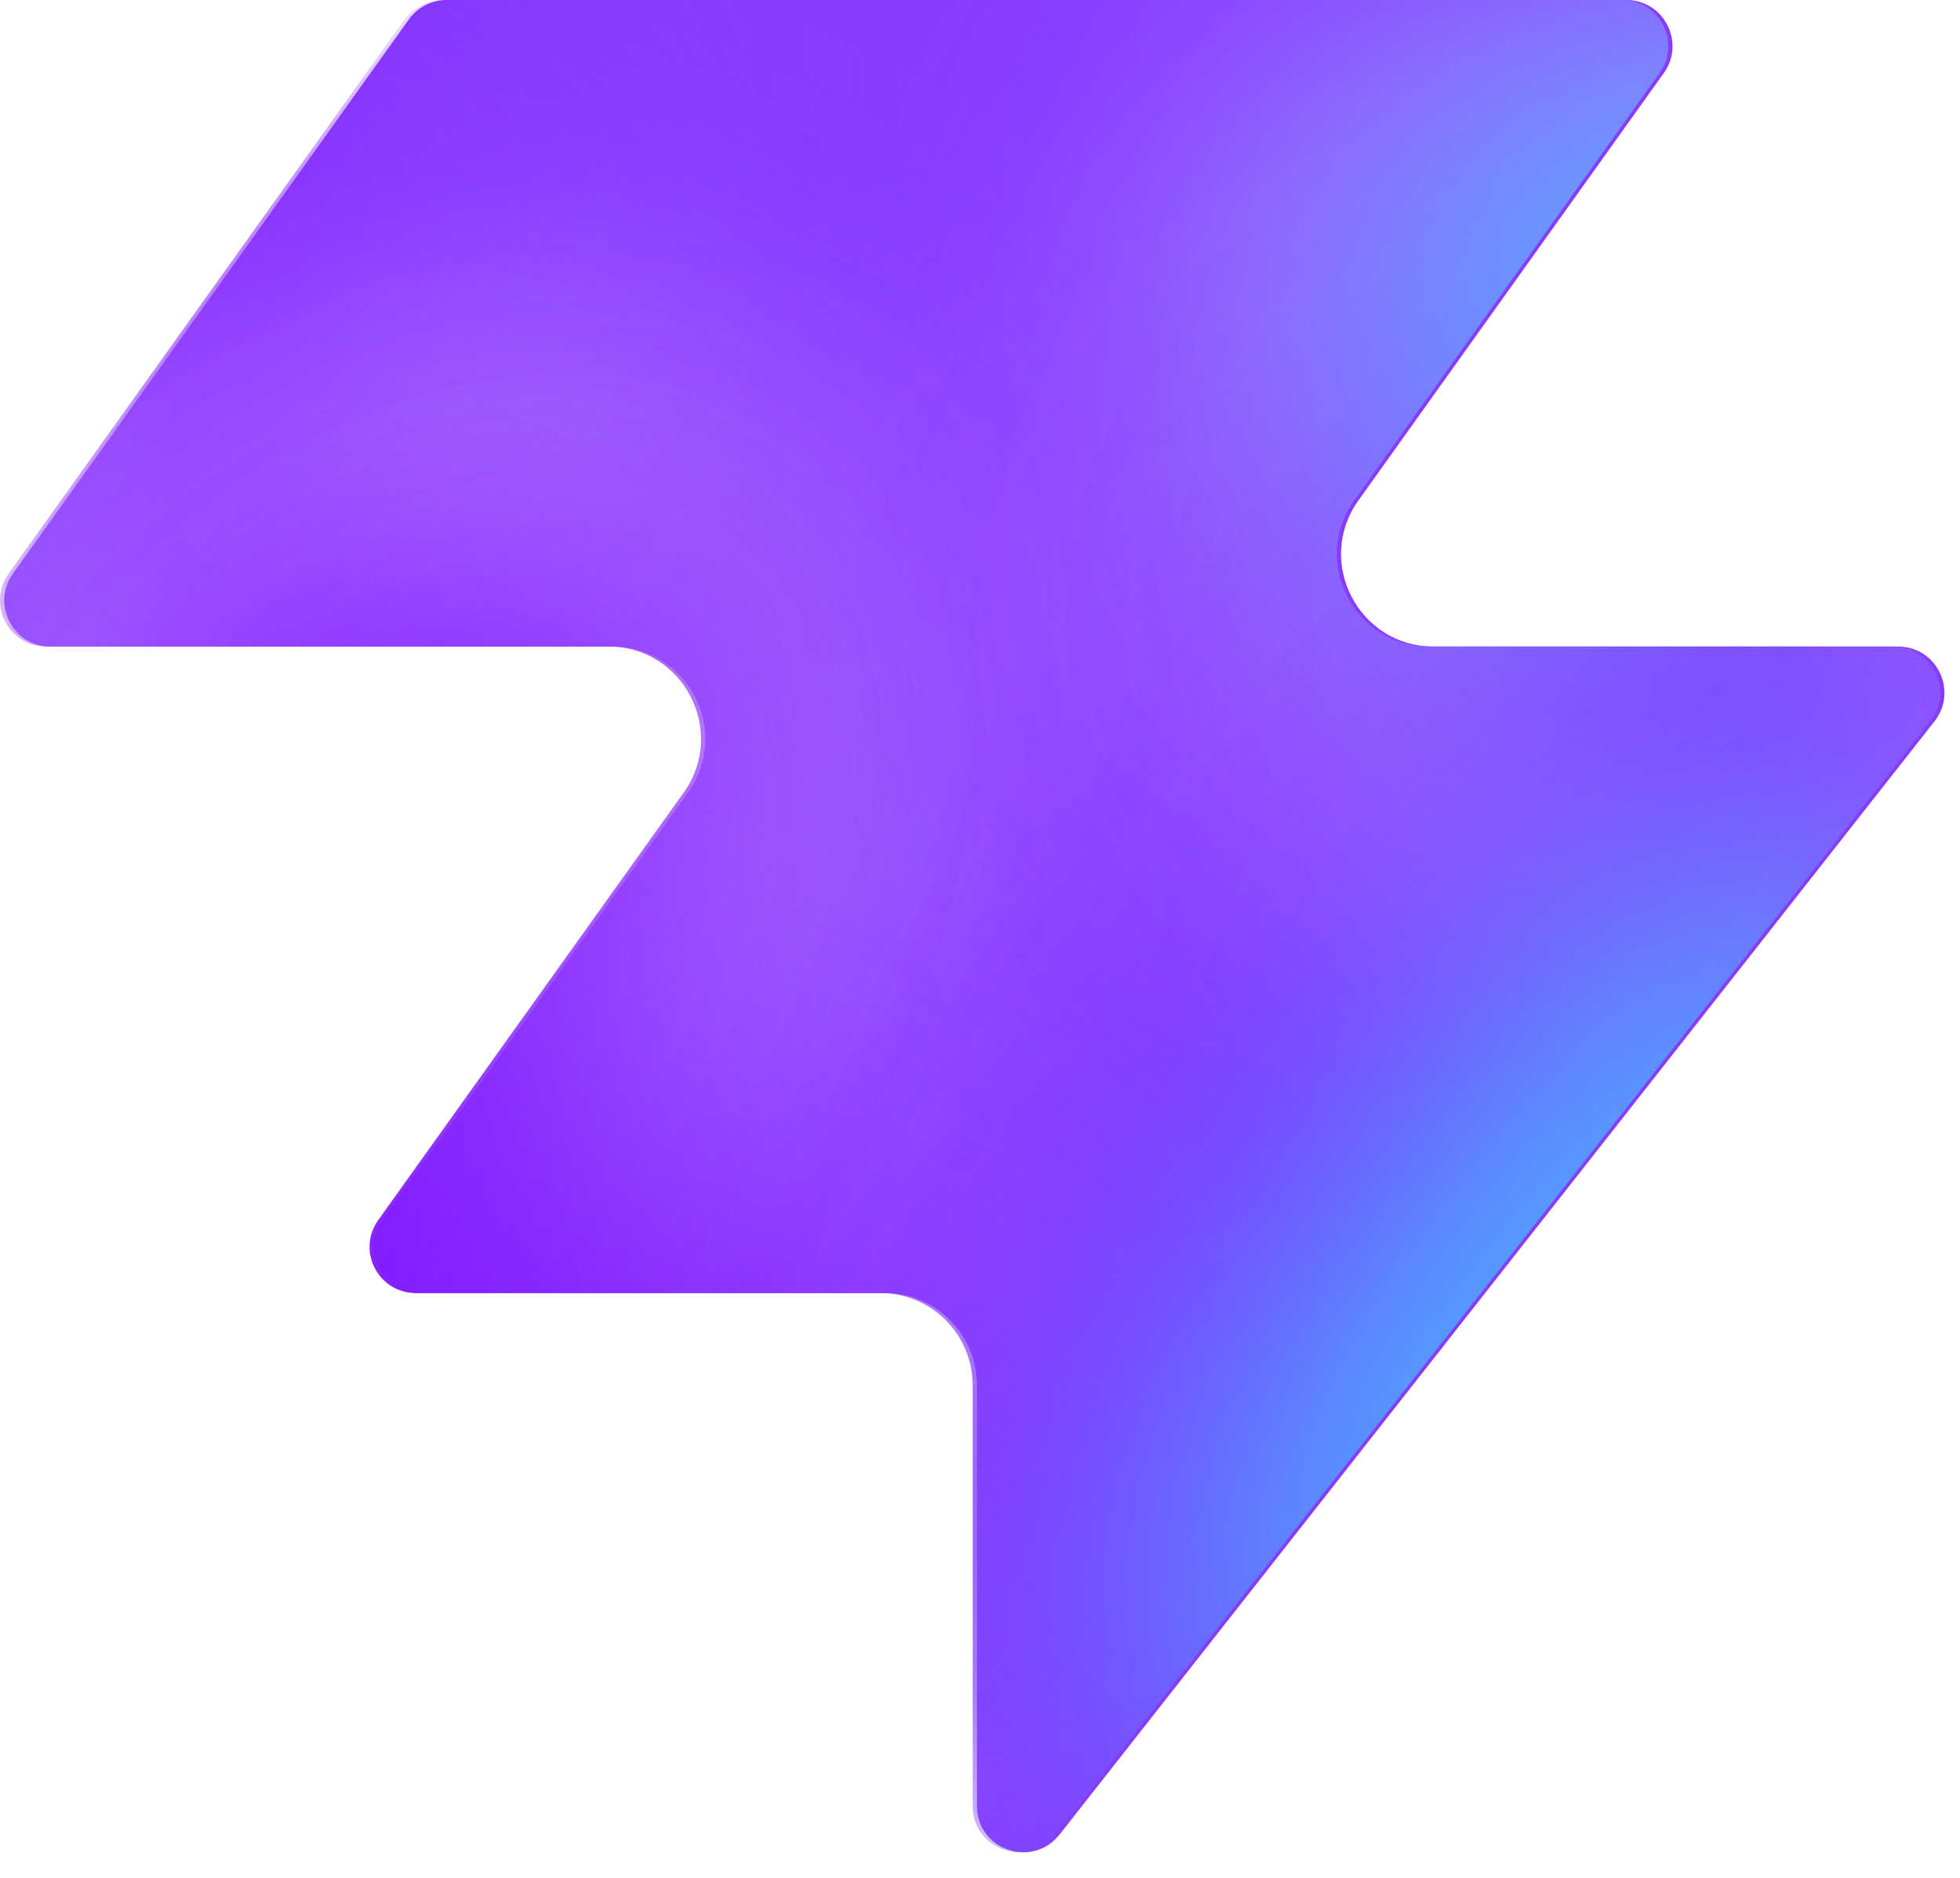
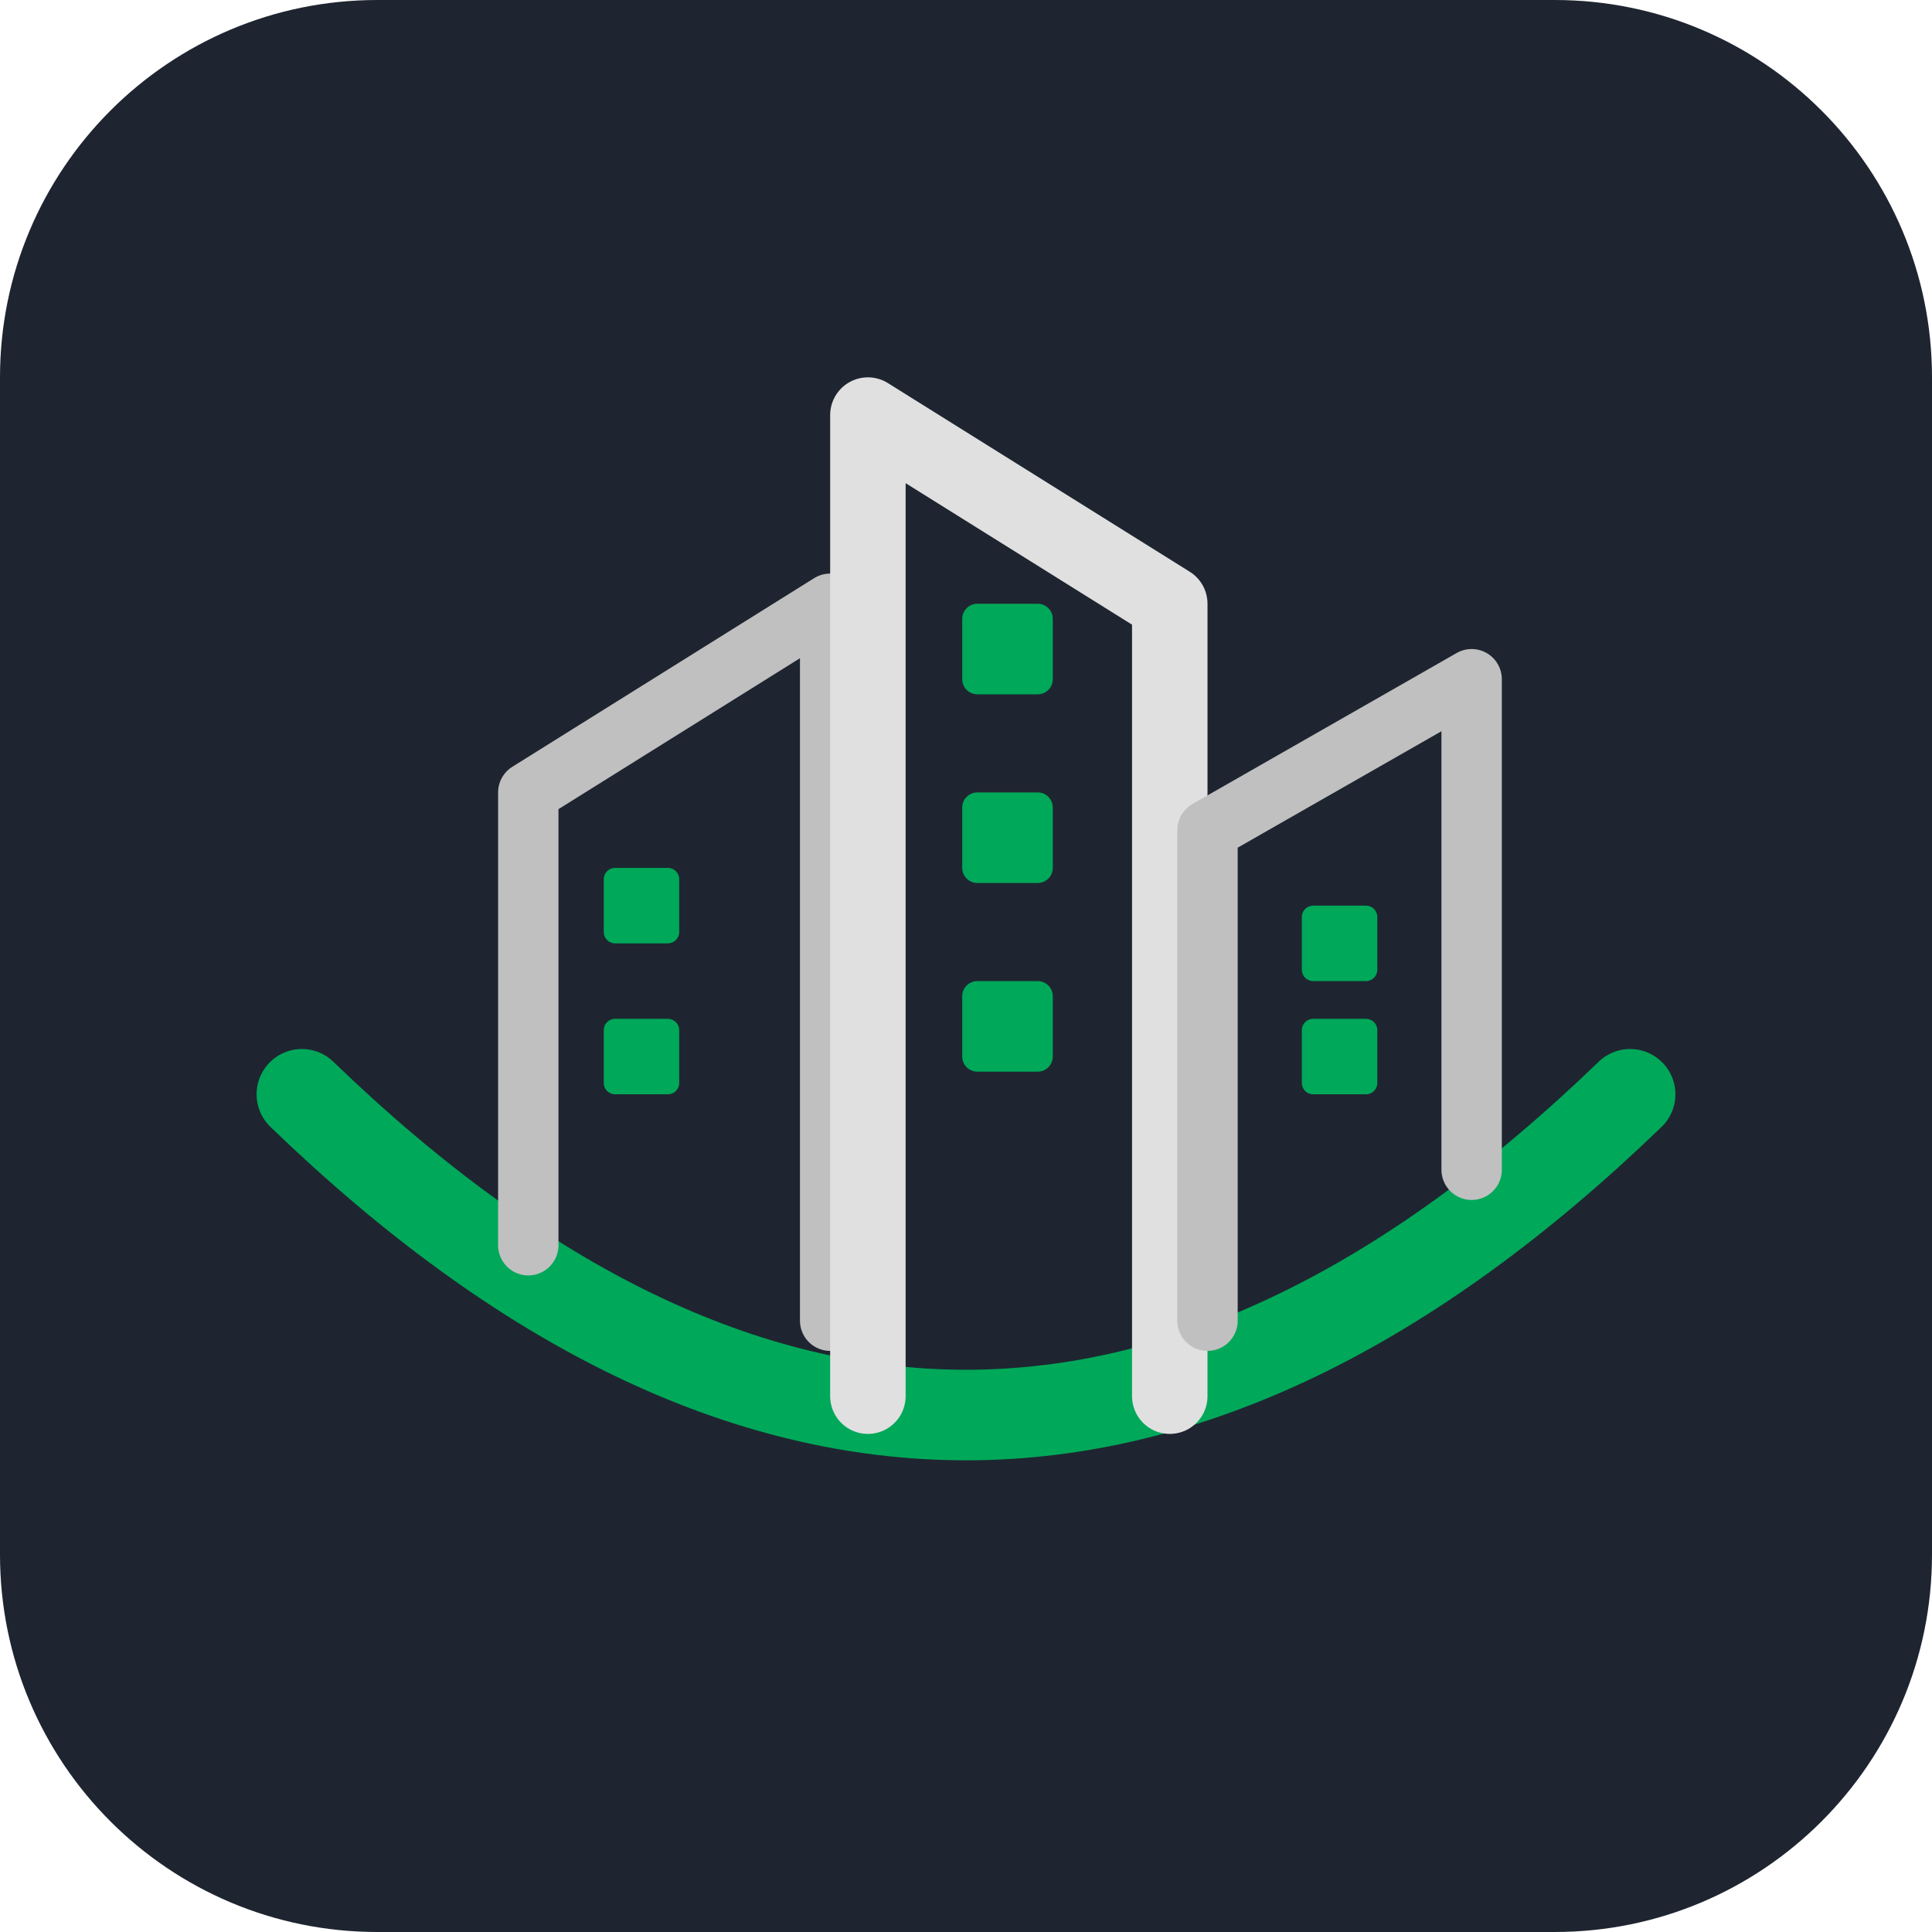
- <svg xmlns="http://www.w3.org/2000/svg" width="48" height="46" fill="none" viewBox="0 0 48 46">
-   <path fill="#863bff" d="M25.946 44.938c-.664.845-2.021.375-2.021-.698V33.937a2.26 2.26 0 0 0-2.262-2.262H10.287c-.92 0-1.456-1.04-.92-1.788l7.48-10.471c1.07-1.497 0-3.578-1.842-3.578H1.237c-.92 0-1.456-1.04-.92-1.788L10.013.474c.214-.297.556-.474.92-.474h28.894c.92 0 1.456 1.04.92 1.788l-7.48 10.471c-1.07 1.498 0 3.579 1.842 3.579h11.377c.943 0 1.473 1.088.89 1.83L25.947 44.94z" style="fill:#863bff;fill:color(display-p3 .525 .23 1);fill-opacity:1" />
-   <mask id="a" width="48" height="46" x="0" y="0" maskUnits="userSpaceOnUse" style="mask-type:alpha">
-     <path fill="#000" d="M25.842 44.938c-.664.844-2.021.375-2.021-.698V33.937a2.26 2.26 0 0 0-2.262-2.262H10.183c-.92 0-1.456-1.04-.92-1.788l7.48-10.471c1.07-1.498 0-3.579-1.842-3.579H1.133c-.92 0-1.456-1.04-.92-1.787L9.91.473c.214-.297.556-.474.92-.474h28.894c.92 0 1.456 1.04.92 1.788l-7.48 10.471c-1.07 1.498 0 3.578 1.842 3.578h11.377c.943 0 1.473 1.088.89 1.832L25.843 44.94z" style="fill:#000;fill-opacity:1" />
-   </mask>
-   <g mask="url(#a)">
-     <g filter="url(#b)">
-       <ellipse cx="5.508" cy="14.704" fill="#ede6ff" rx="5.508" ry="14.704" style="fill:#ede6ff;fill:color(display-p3 .927 .903 1);fill-opacity:1" transform="matrix(.00324 1 1 -.00324 -4.47 31.516)" />
-     </g>
-     <g filter="url(#c)">
-       <ellipse cx="10.399" cy="29.851" fill="#ede6ff" rx="10.399" ry="29.851" style="fill:#ede6ff;fill:color(display-p3 .927 .903 1);fill-opacity:1" transform="matrix(.00324 1 1 -.00324 -39.328 7.883)" />
-     </g>
-     <g filter="url(#d)">
-       <ellipse cx="5.508" cy="30.487" fill="#7e14ff" rx="5.508" ry="30.487" style="fill:#7e14ff;fill:color(display-p3 .492 .077 1);fill-opacity:1" transform="rotate(89.814 -25.913 -14.639)scale(1 -1)" />
-     </g>
-     <g filter="url(#e)">
-       <ellipse cx="5.508" cy="30.599" fill="#7e14ff" rx="5.508" ry="30.599" style="fill:#7e14ff;fill:color(display-p3 .492 .077 1);fill-opacity:1" transform="rotate(89.814 -32.644 -3.334)scale(1 -1)" />
-     </g>
-     <g filter="url(#f)">
-       <ellipse cx="5.508" cy="30.599" fill="#7e14ff" rx="5.508" ry="30.599" style="fill:#7e14ff;fill:color(display-p3 .492 .077 1);fill-opacity:1" transform="matrix(.00324 1 1 -.00324 -34.34 30.47)" />
-     </g>
-     <g filter="url(#g)">
-       <ellipse cx="14.072" cy="22.078" fill="#ede6ff" rx="14.072" ry="22.078" style="fill:#ede6ff;fill:color(display-p3 .927 .903 1);fill-opacity:1" transform="rotate(93.35 24.506 48.493)scale(-1 1)" />
-     </g>
-     <g filter="url(#h)">
-       <ellipse cx="3.47" cy="21.501" fill="#7e14ff" rx="3.47" ry="21.501" style="fill:#7e14ff;fill:color(display-p3 .492 .077 1);fill-opacity:1" transform="rotate(89.009 28.708 47.59)scale(-1 1)" />
-     </g>
-     <g filter="url(#i)">
-       <ellipse cx="3.47" cy="21.501" fill="#7e14ff" rx="3.47" ry="21.501" style="fill:#7e14ff;fill:color(display-p3 .492 .077 1);fill-opacity:1" transform="rotate(89.009 28.708 47.59)scale(-1 1)" />
-     </g>
-     <g filter="url(#j)">
-       <ellipse cx=".387" cy="8.972" fill="#7e14ff" rx="4.407" ry="29.108" style="fill:#7e14ff;fill:color(display-p3 .492 .077 1);fill-opacity:1" transform="rotate(39.51 .387 8.972)" />
-     </g>
-     <g filter="url(#k)">
-       <ellipse cx="47.523" cy="-6.092" fill="#7e14ff" rx="4.407" ry="29.108" style="fill:#7e14ff;fill:color(display-p3 .492 .077 1);fill-opacity:1" transform="rotate(37.892 47.523 -6.092)" />
-     </g>
-     <g filter="url(#l)">
-       <ellipse cx="41.412" cy="6.333" fill="#47bfff" rx="5.971" ry="9.665" style="fill:#47bfff;fill:color(display-p3 .28 .748 1);fill-opacity:1" transform="rotate(37.892 41.412 6.333)" />
-     </g>
-     <g filter="url(#m)">
-       <ellipse cx="-1.879" cy="38.332" fill="#7e14ff" rx="4.407" ry="29.108" style="fill:#7e14ff;fill:color(display-p3 .492 .077 1);fill-opacity:1" transform="rotate(37.892 -1.88 38.332)" />
-     </g>
-     <g filter="url(#n)">
-       <ellipse cx="-1.879" cy="38.332" fill="#7e14ff" rx="4.407" ry="29.108" style="fill:#7e14ff;fill:color(display-p3 .492 .077 1);fill-opacity:1" transform="rotate(37.892 -1.88 38.332)" />
-     </g>
-     <g filter="url(#o)">
-       <ellipse cx="35.651" cy="29.907" fill="#7e14ff" rx="4.407" ry="29.108" style="fill:#7e14ff;fill:color(display-p3 .492 .077 1);fill-opacity:1" transform="rotate(37.892 35.651 29.907)" />
-     </g>
-     <g filter="url(#p)">
-       <ellipse cx="38.418" cy="32.4" fill="#47bfff" rx="5.971" ry="15.297" style="fill:#47bfff;fill:color(display-p3 .28 .748 1);fill-opacity:1" transform="rotate(37.892 38.418 32.4)" />
-     </g>
+ <svg xmlns="http://www.w3.org/2000/svg" viewBox="0 0 512 512" width="100%" height="100%">
+   <rect width="512" height="512" rx="100" fill="#1e2530" />
+   <g stroke-linecap="round" stroke-linejoin="round">
+     <path d="M 80 290 Q 256 460 432 290" fill="none" stroke="#00a859" stroke-width="24" />
+     <path d="M 140 330 L 140 210 L 220 160 L 220 350" fill="none" stroke="#c0c0c0" stroke-width="16" />
+     <rect x="160" y="230" width="20" height="20" rx="3" fill="#00a859" />
+     <rect x="160" y="270" width="20" height="20" rx="3" fill="#00a859" />
+     <path d="M 230 370 L 230 110 L 310 160 L 310 370" fill="none" stroke="#e0e0e0" stroke-width="20" />
+     <rect x="255" y="160" width="24" height="24" rx="4" fill="#00a859" />
+     <rect x="255" y="210" width="24" height="24" rx="4" fill="#00a859" />
+     <rect x="255" y="260" width="24" height="24" rx="4" fill="#00a859" />
+     <path d="M 320 350 L 320 220 L 390 180 L 390 310" fill="none" stroke="#c0c0c0" stroke-width="16" />
+     <rect x="345" y="240" width="20" height="20" rx="3" fill="#00a859" />
+     <rect x="345" y="270" width="20" height="20" rx="3" fill="#00a859" />
  </g>
-   <defs>
-     <filter id="b" width="60.045" height="41.654" x="-19.77" y="16.149" color-interpolation-filters="sRGB" filterUnits="userSpaceOnUse">
-       <feFlood flood-opacity="0" result="BackgroundImageFix" />
-       <feBlend in="SourceGraphic" in2="BackgroundImageFix" result="shape" />
-       <feGaussianBlur result="effect1_foregroundBlur_2002_17158" stdDeviation="7.659" />
-     </filter>
-     <filter id="c" width="90.34" height="51.437" x="-54.613" y="-7.533" color-interpolation-filters="sRGB" filterUnits="userSpaceOnUse">
-       <feFlood flood-opacity="0" result="BackgroundImageFix" />
-       <feBlend in="SourceGraphic" in2="BackgroundImageFix" result="shape" />
-       <feGaussianBlur result="effect1_foregroundBlur_2002_17158" stdDeviation="7.659" />
-     </filter>
-     <filter id="d" width="79.355" height="29.4" x="-49.64" y="2.03" color-interpolation-filters="sRGB" filterUnits="userSpaceOnUse">
-       <feFlood flood-opacity="0" result="BackgroundImageFix" />
-       <feBlend in="SourceGraphic" in2="BackgroundImageFix" result="shape" />
-       <feGaussianBlur result="effect1_foregroundBlur_2002_17158" stdDeviation="4.596" />
-     </filter>
-     <filter id="e" width="79.579" height="29.4" x="-45.045" y="20.029" color-interpolation-filters="sRGB" filterUnits="userSpaceOnUse">
-       <feFlood flood-opacity="0" result="BackgroundImageFix" />
-       <feBlend in="SourceGraphic" in2="BackgroundImageFix" result="shape" />
-       <feGaussianBlur result="effect1_foregroundBlur_2002_17158" stdDeviation="4.596" />
-     </filter>
-     <filter id="f" width="79.579" height="29.4" x="-43.513" y="21.178" color-interpolation-filters="sRGB" filterUnits="userSpaceOnUse">
-       <feFlood flood-opacity="0" result="BackgroundImageFix" />
-       <feBlend in="SourceGraphic" in2="BackgroundImageFix" result="shape" />
-       <feGaussianBlur result="effect1_foregroundBlur_2002_17158" stdDeviation="4.596" />
-     </filter>
-     <filter id="g" width="74.749" height="58.852" x="15.756" y="-17.901" color-interpolation-filters="sRGB" filterUnits="userSpaceOnUse">
-       <feFlood flood-opacity="0" result="BackgroundImageFix" />
-       <feBlend in="SourceGraphic" in2="BackgroundImageFix" result="shape" />
-       <feGaussianBlur result="effect1_foregroundBlur_2002_17158" stdDeviation="7.659" />
-     </filter>
-     <filter id="h" width="61.377" height="25.362" x="23.548" y="2.284" color-interpolation-filters="sRGB" filterUnits="userSpaceOnUse">
-       <feFlood flood-opacity="0" result="BackgroundImageFix" />
-       <feBlend in="SourceGraphic" in2="BackgroundImageFix" result="shape" />
-       <feGaussianBlur result="effect1_foregroundBlur_2002_17158" stdDeviation="4.596" />
-     </filter>
-     <filter id="i" width="61.377" height="25.362" x="23.548" y="2.284" color-interpolation-filters="sRGB" filterUnits="userSpaceOnUse">
-       <feFlood flood-opacity="0" result="BackgroundImageFix" />
-       <feBlend in="SourceGraphic" in2="BackgroundImageFix" result="shape" />
-       <feGaussianBlur result="effect1_foregroundBlur_2002_17158" stdDeviation="4.596" />
-     </filter>
-     <filter id="j" width="56.045" height="63.649" x="-27.636" y="-22.853" color-interpolation-filters="sRGB" filterUnits="userSpaceOnUse">
-       <feFlood flood-opacity="0" result="BackgroundImageFix" />
-       <feBlend in="SourceGraphic" in2="BackgroundImageFix" result="shape" />
-       <feGaussianBlur result="effect1_foregroundBlur_2002_17158" stdDeviation="4.596" />
-     </filter>
-     <filter id="k" width="54.814" height="64.646" x="20.116" y="-38.415" color-interpolation-filters="sRGB" filterUnits="userSpaceOnUse">
-       <feFlood flood-opacity="0" result="BackgroundImageFix" />
-       <feBlend in="SourceGraphic" in2="BackgroundImageFix" result="shape" />
-       <feGaussianBlur result="effect1_foregroundBlur_2002_17158" stdDeviation="4.596" />
-     </filter>
-     <filter id="l" width="33.541" height="35.313" x="24.641" y="-11.323" color-interpolation-filters="sRGB" filterUnits="userSpaceOnUse">
-       <feFlood flood-opacity="0" result="BackgroundImageFix" />
-       <feBlend in="SourceGraphic" in2="BackgroundImageFix" result="shape" />
-       <feGaussianBlur result="effect1_foregroundBlur_2002_17158" stdDeviation="4.596" />
-     </filter>
-     <filter id="m" width="54.814" height="64.646" x="-29.286" y="6.009" color-interpolation-filters="sRGB" filterUnits="userSpaceOnUse">
-       <feFlood flood-opacity="0" result="BackgroundImageFix" />
-       <feBlend in="SourceGraphic" in2="BackgroundImageFix" result="shape" />
-       <feGaussianBlur result="effect1_foregroundBlur_2002_17158" stdDeviation="4.596" />
-     </filter>
-     <filter id="n" width="54.814" height="64.646" x="-29.286" y="6.009" color-interpolation-filters="sRGB" filterUnits="userSpaceOnUse">
-       <feFlood flood-opacity="0" result="BackgroundImageFix" />
-       <feBlend in="SourceGraphic" in2="BackgroundImageFix" result="shape" />
-       <feGaussianBlur result="effect1_foregroundBlur_2002_17158" stdDeviation="4.596" />
-     </filter>
-     <filter id="o" width="54.814" height="64.646" x="8.244" y="-2.416" color-interpolation-filters="sRGB" filterUnits="userSpaceOnUse">
-       <feFlood flood-opacity="0" result="BackgroundImageFix" />
-       <feBlend in="SourceGraphic" in2="BackgroundImageFix" result="shape" />
-       <feGaussianBlur result="effect1_foregroundBlur_2002_17158" stdDeviation="4.596" />
-     </filter>
-     <filter id="p" width="39.409" height="43.623" x="18.713" y="10.588" color-interpolation-filters="sRGB" filterUnits="userSpaceOnUse">
-       <feFlood flood-opacity="0" result="BackgroundImageFix" />
-       <feBlend in="SourceGraphic" in2="BackgroundImageFix" result="shape" />
-       <feGaussianBlur result="effect1_foregroundBlur_2002_17158" stdDeviation="4.596" />
-     </filter>
-   </defs>
</svg>
